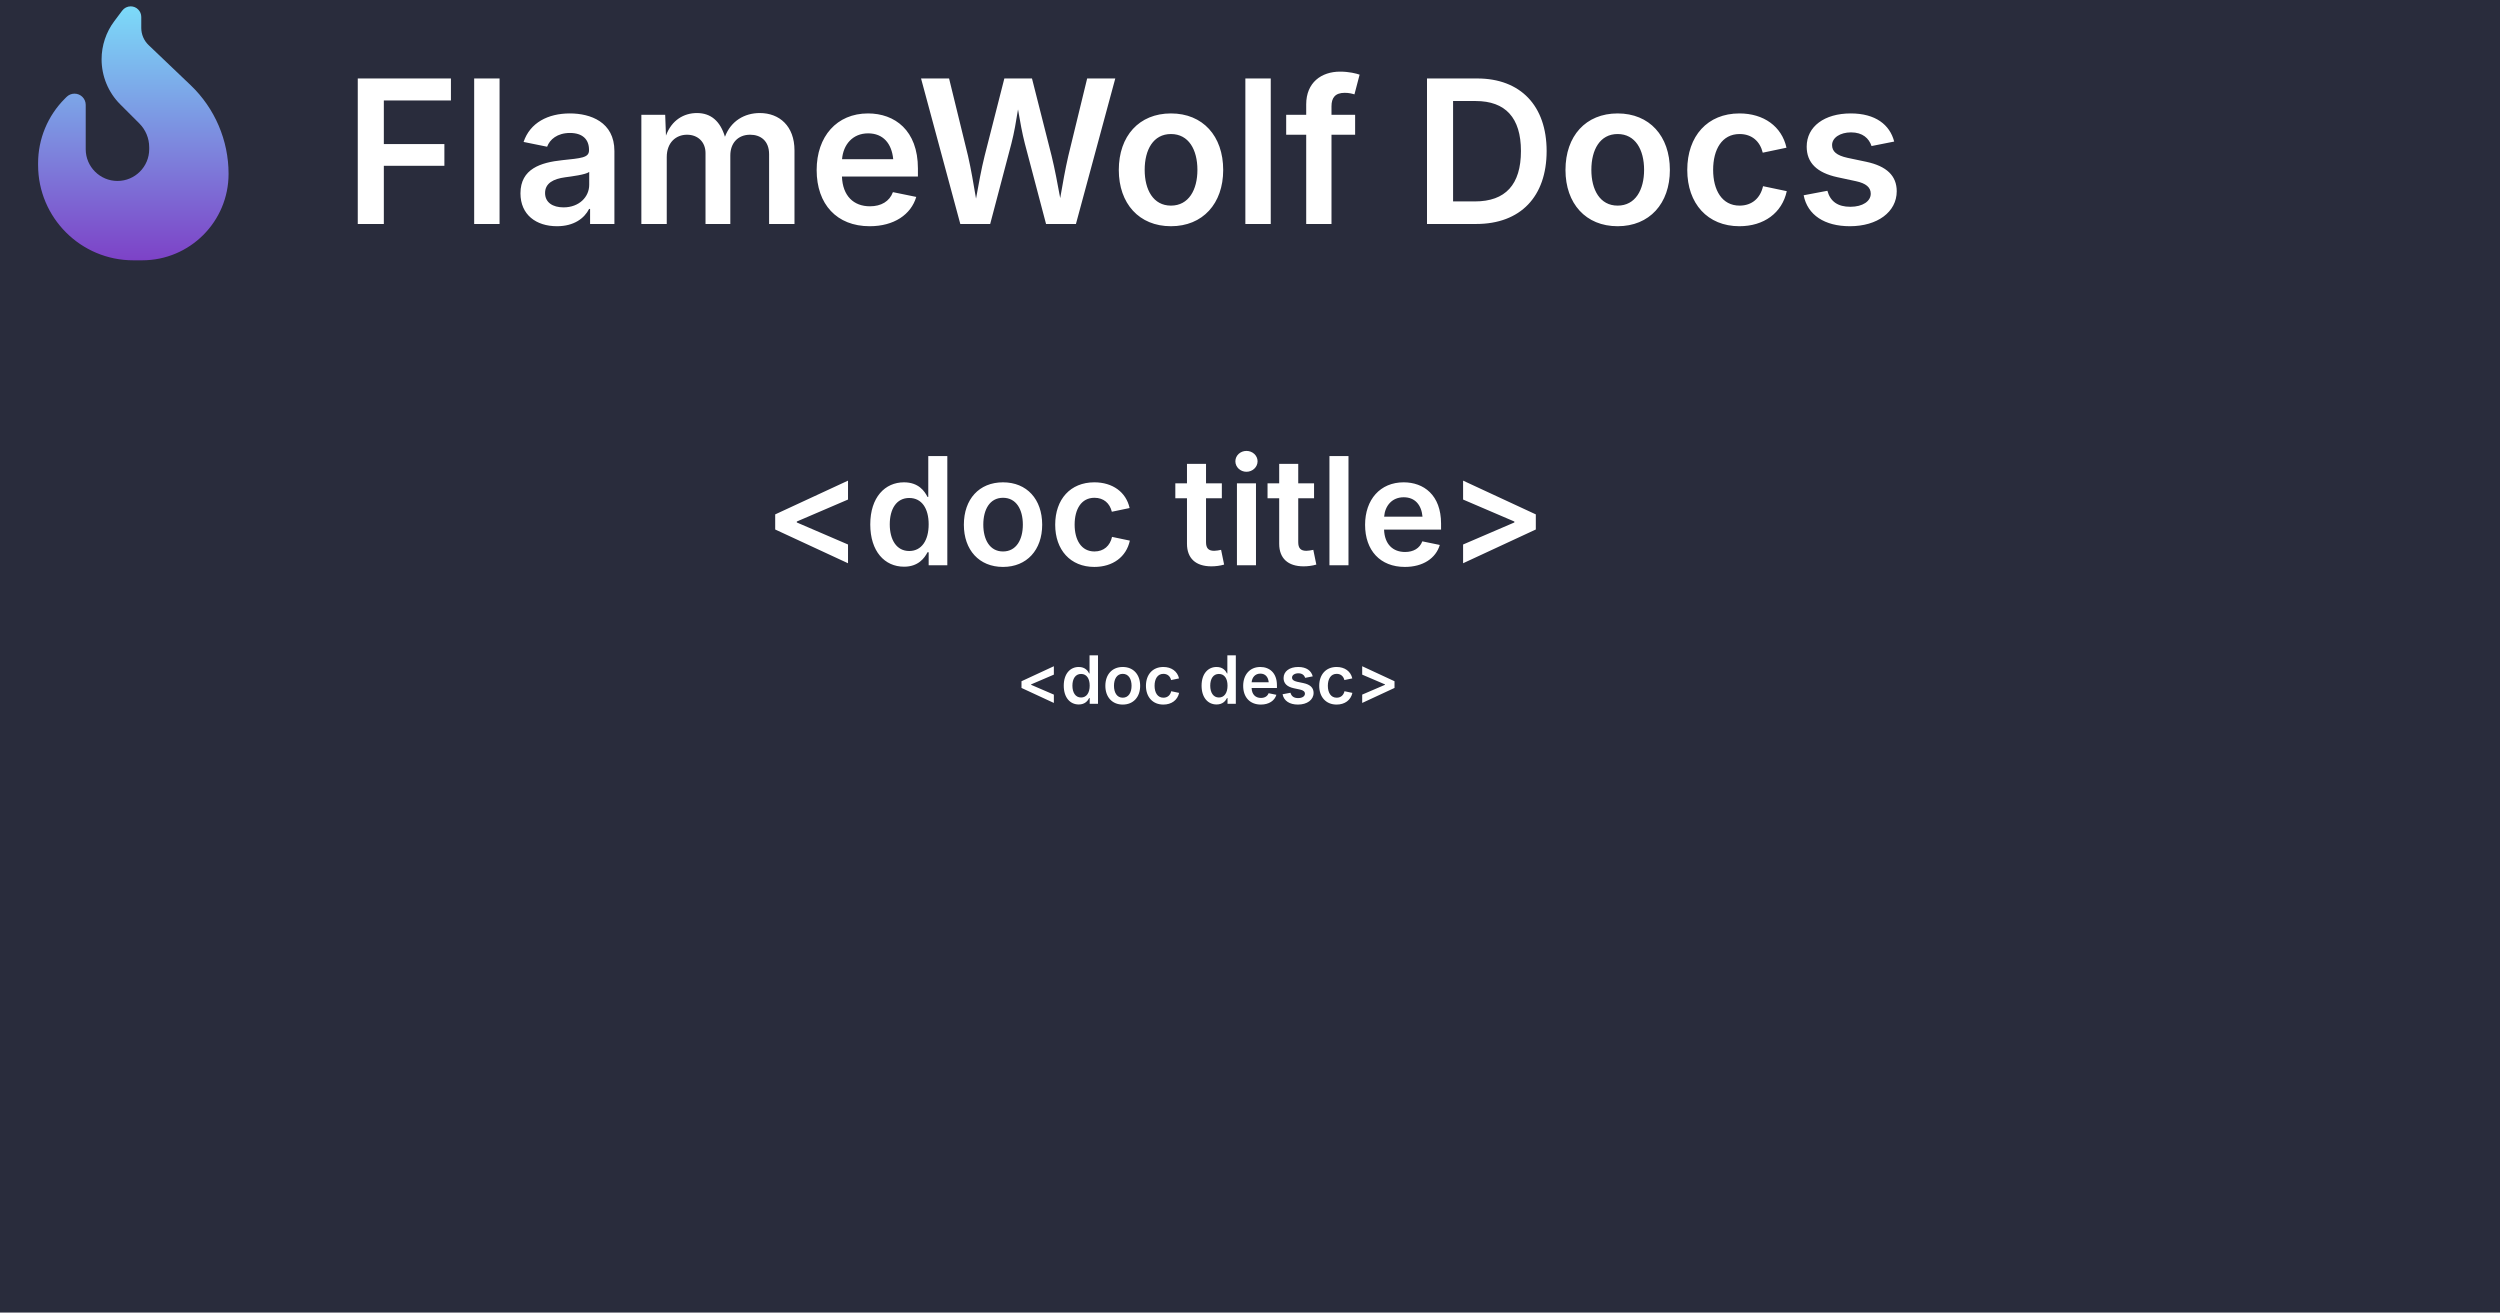
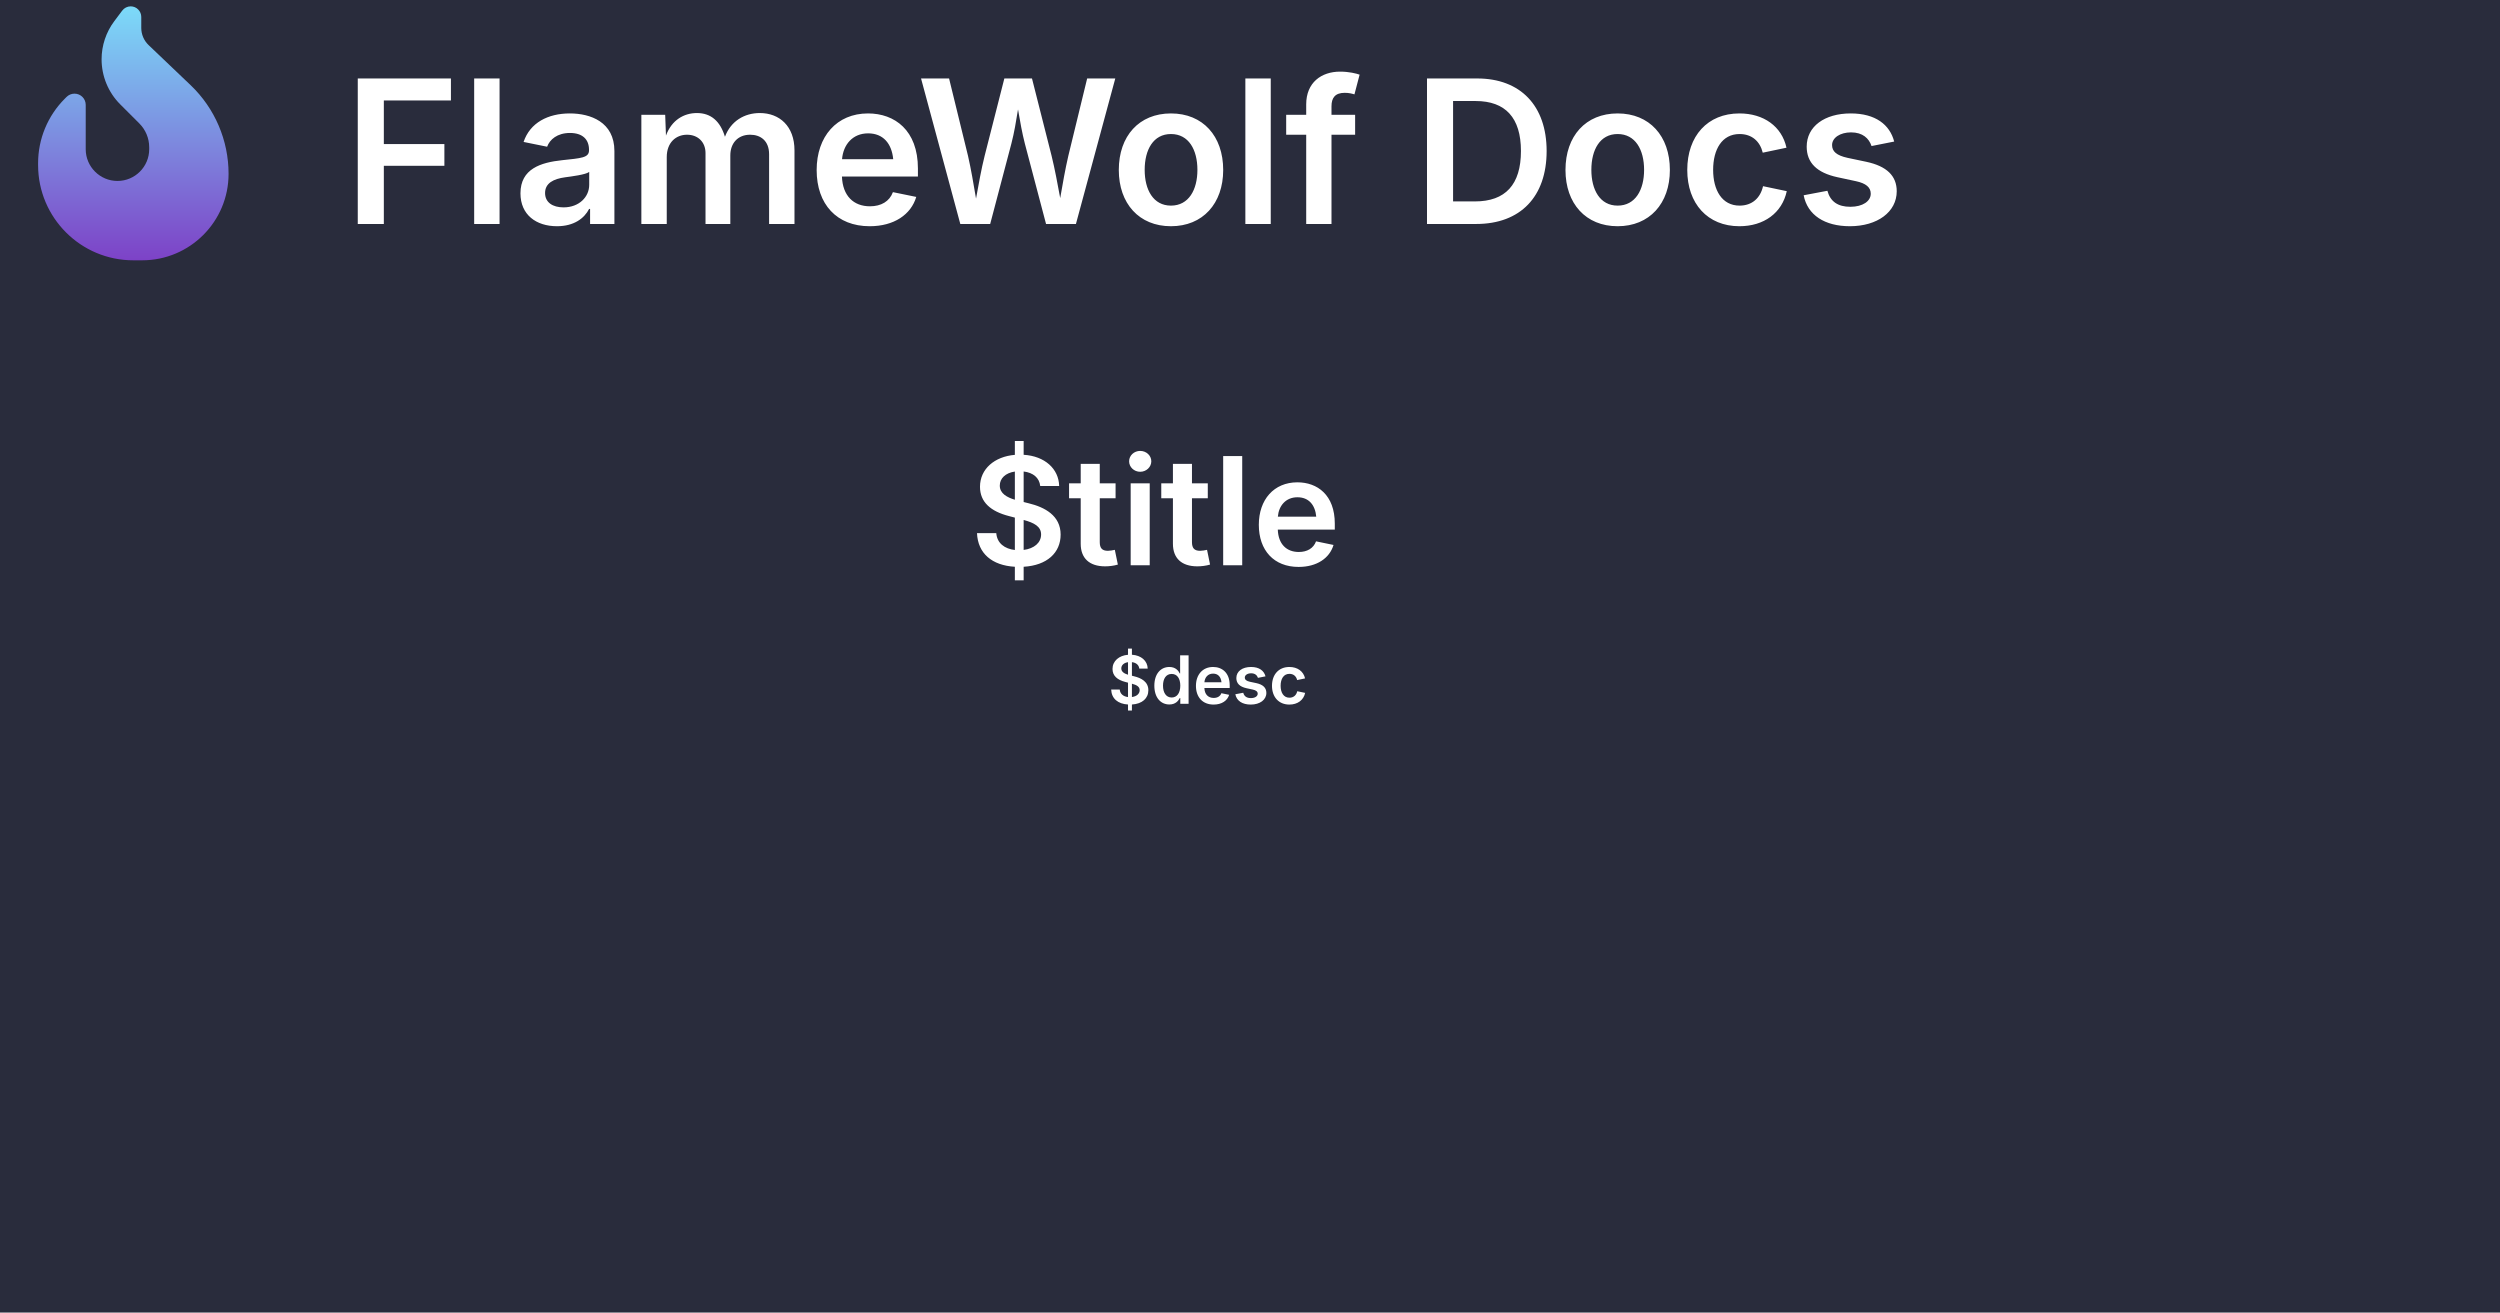
<svg xmlns="http://www.w3.org/2000/svg" width="1200" height="630" viewBox="0 0 1200 630" fill="none">
  <g id="flame" clip-path="url(#clip0_1_2)">
    <rect width="1200" height="630" fill="#292C3C" />
    <g id="logo">
      <path id="flame_2" d="M54.857 10.167L58.667 5.095C59.619 3.81 61.143 3.048 62.738 3.048C65.524 3.048 67.809 5.333 67.809 8.119V13.405C67.809 16.524 69.095 19.524 71.357 21.667L91.524 40.905C103.143 52 109.714 67.381 109.714 83.452C109.714 106.381 91.143 124.952 68.214 124.952H64C38.762 124.952 18.286 104.476 18.286 79.238V78.333C18.286 66.714 22.905 55.571 31.119 47.357L31.952 46.524C32.952 45.524 34.333 44.952 35.762 44.952C38.738 44.952 41.143 47.357 41.143 50.333V71.619C41.143 80.024 47.976 86.857 56.381 86.857C64.786 86.857 71.619 80.024 71.619 71.619V70.691C71.619 66.405 69.905 62.286 66.881 59.262L57.691 50.071C51.976 44.357 48.762 36.571 48.762 28.476C48.762 21.881 50.905 15.429 54.857 10.167Z" fill="url(#paint0_linear_1_2)" />
    </g>
    <text id="main_title" fill="white" xml:space="preserve" style="white-space: pre" font-family="Inter" font-size="96" font-weight="600" letter-spacing="0em">
      <tspan x="50%" y="72" dominant-baseline="middle" text-anchor="middle">FlameWolf Docs</tspan>
    </text>
    <text id="title" fill="white" xml:space="preserve" style="white-space: pre" font-family="Inter" font-size="72" font-weight="600" letter-spacing="0em">
-       <tspan x="50%" y="244.682" dominant-baseline="middle" text-anchor="middle">&lt;doc title&gt;</tspan>
+       <tspan x="50%" y="244.682" dominant-baseline="middle" text-anchor="middle">$title</tspan>
    </text>
    <text id="desc" fill="white" xml:space="preserve" style="white-space: pre" font-family="Inter" font-size="32" font-weight="600" letter-spacing="0em">
-       <tspan x="50%" y="326" dominant-baseline="middle" text-anchor="middle">&lt;doc desc&gt;</tspan>
+       <tspan x="50%" y="326" dominant-baseline="middle" text-anchor="middle">$desc</tspan>
    </text>
  </g>
  <defs>
    <linearGradient id="paint0_linear_1_2" x1="64" y1="3.048" x2="64" y2="124.952" gradientUnits="userSpaceOnUse">
      <stop stop-color="#7CDBF9" />
      <stop offset="1" stop-color="#7D42C7" />
    </linearGradient>
    <clipPath id="clip0_1_2">
      <rect width="1200" height="630" fill="white" />
    </clipPath>
  </defs>
</svg>
